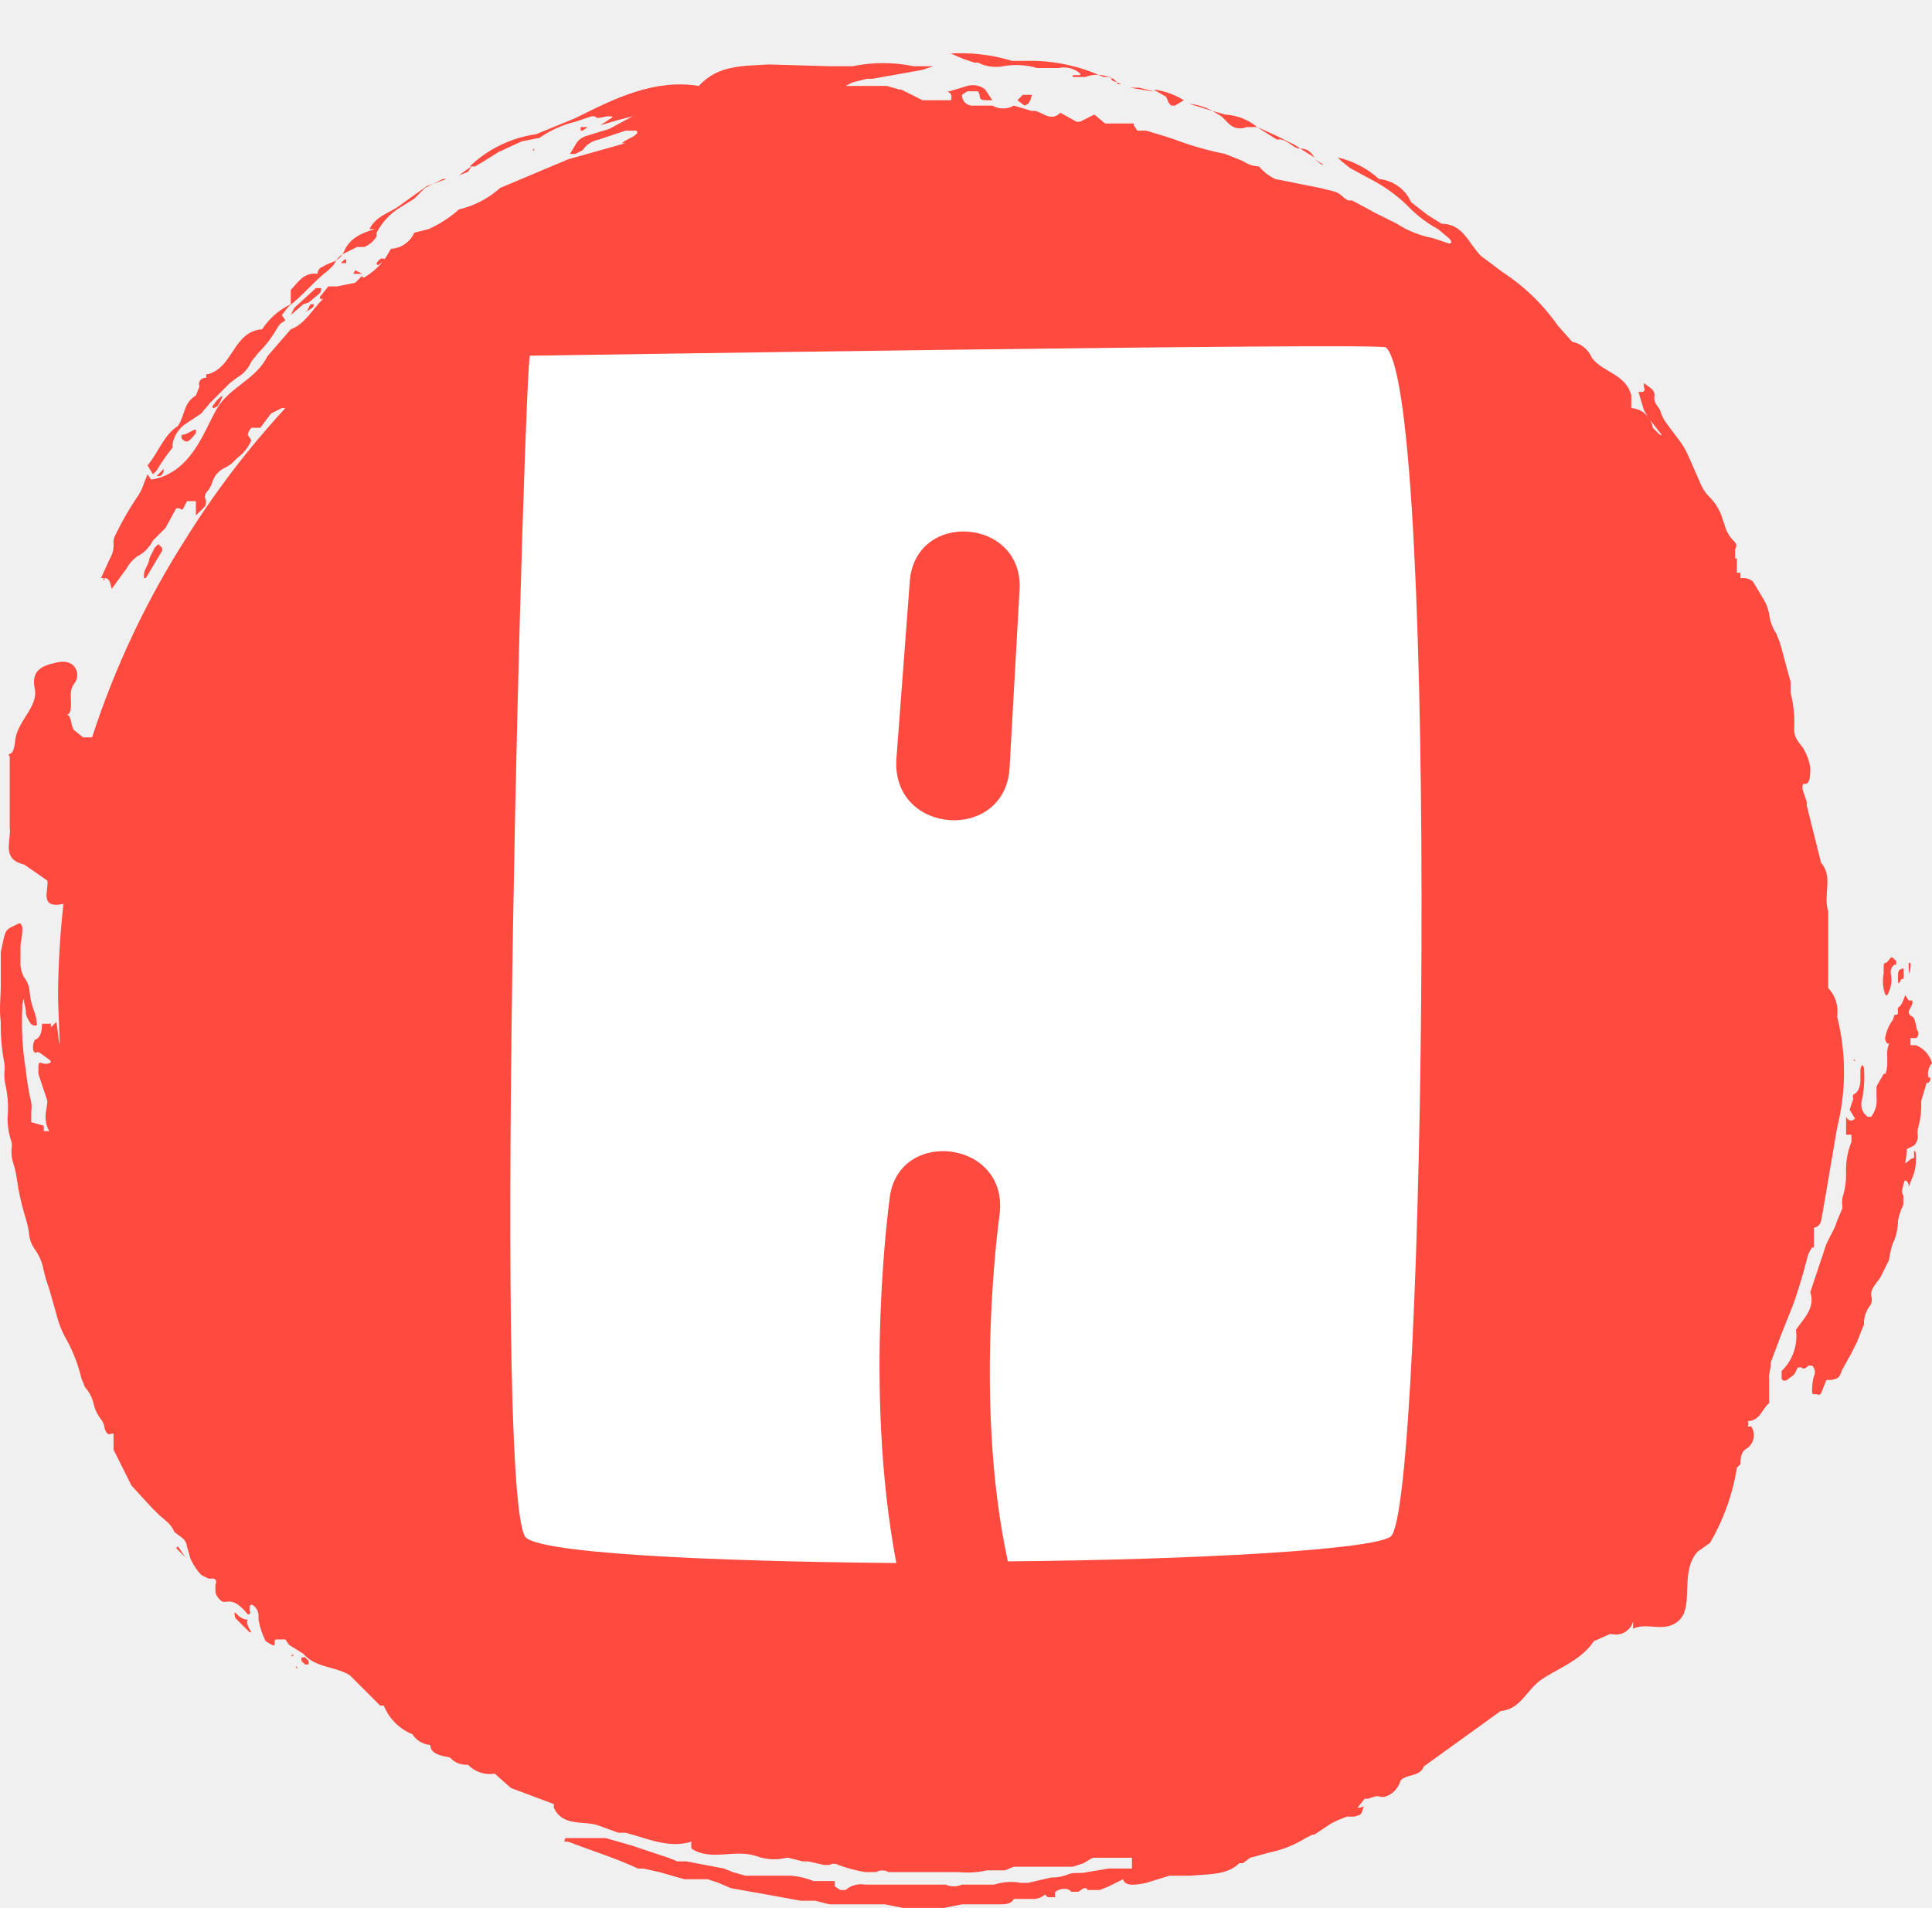
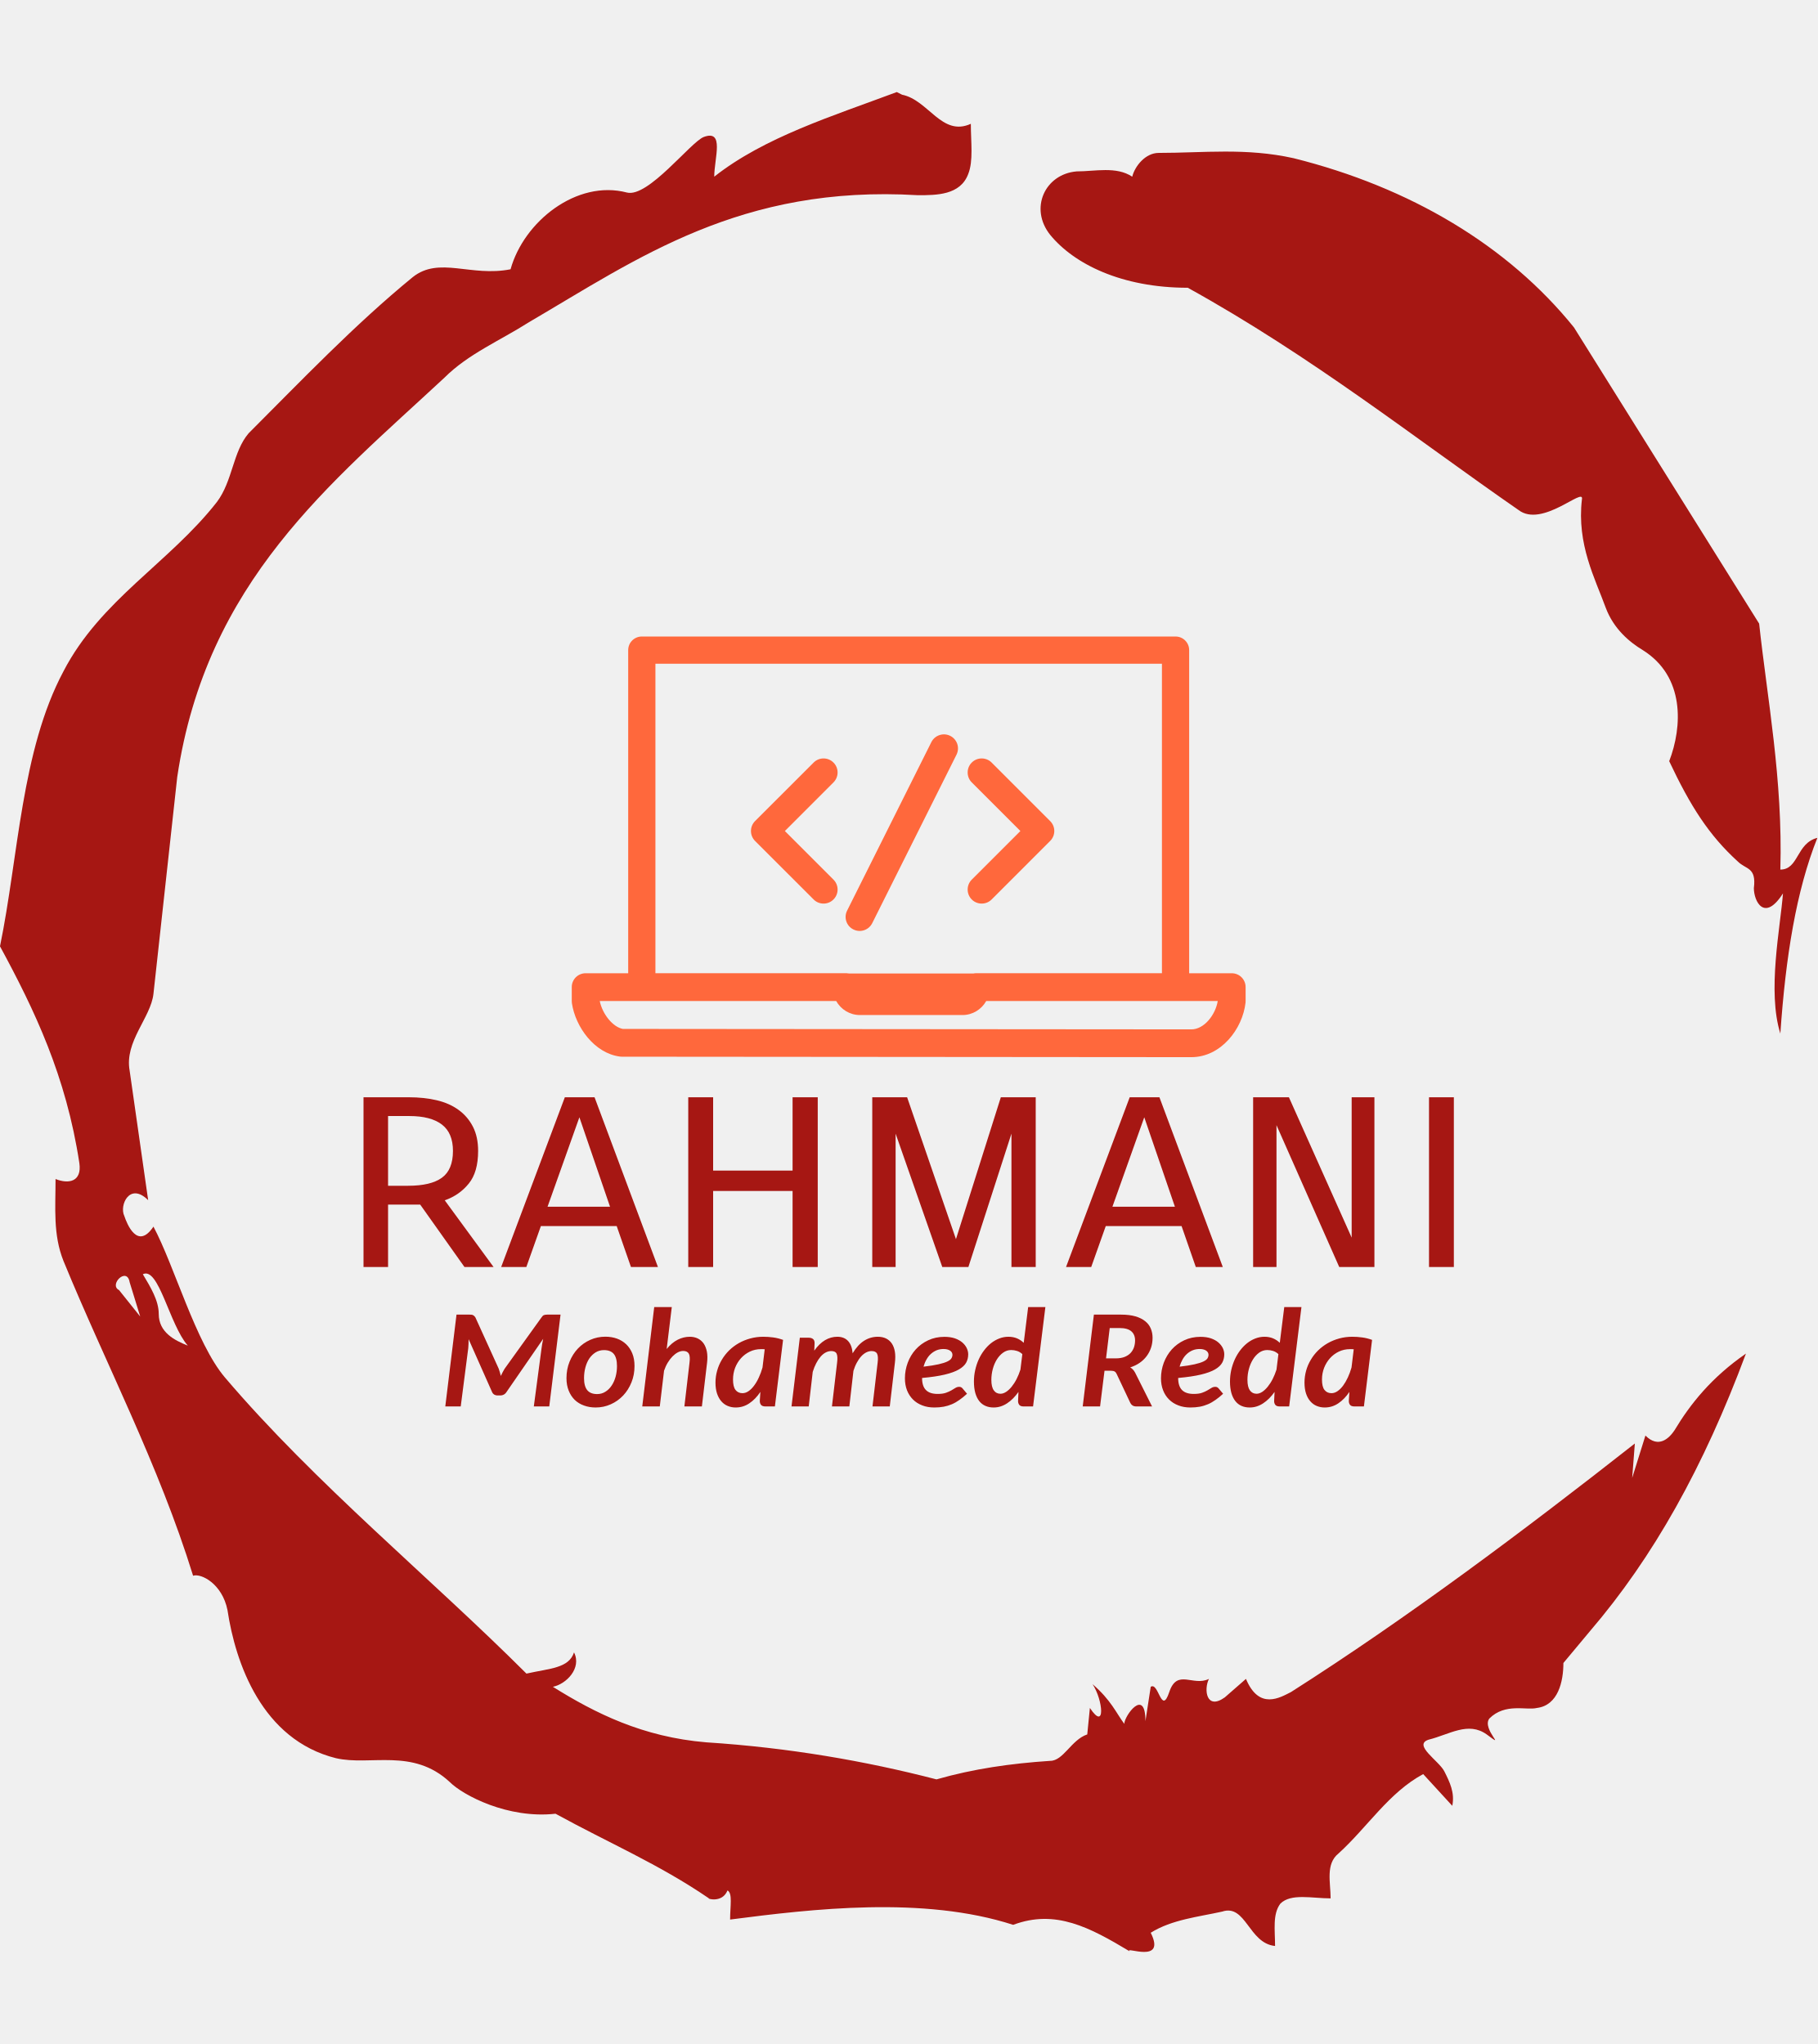
- <svg xmlns="http://www.w3.org/2000/svg" width="308.761" height="304.916" viewBox="0 0 106.008 104.687" class="css-1j8o68f" version="1.1" id="svg23">
-   <defs id="SvgjsDefs2684" />
-   <g id="SvgjsG2685" featurekey="rootContainer" transform="matrix(0.9820593,0,0,0.9820593,-0.05456052,0)" fill="#ff4a3f">
-     <g id="g17">
-       <path d="M19.8 15.3h.5l-.4-.2zm.5.1zm.8-.7c0 .1 0 .1.1.1l.4-.3c-.2-.1-.3-.1-.5.2zm.4-.2zm-4.1 2.3zm-.2.6l.3-.2c.1-.1.1-.2.1-.2h-.2l-.2.4c-.1-.1-.1 0 0 0zm2.2-2.9h-.1l-.2.2h.3zm-2.1 2.4l.6-.5c.1-.1.1-.2.1-.3h-.3l-1.2 1.1-.2.4.7-.6zm-1.1.8z" id="path3" />
-       <path d="M9.7 25v-.2a1.7 1.7 0 0 1 .7-1.1l.9-.6.5-.6.7-.7.4-.4.4-.3a1.9 1.9 0 0 0 .8-.9l.4-.5a5.9 5.9 0 0 0 1-1.3l.2-.3.3-.2-.2-.3.4-.5c.8-.6 1.4-1.4 2.2-2l.3-.3a1.4 1.4 0 0 1 .5-.6l.8-.4h.4a1.4 1.4 0 0 0 .7-.6V13a3.5 3.5 0 0 1 1.3-1.4l.8-.5.2-.2.4-.4 1-.5h.2l-1.1.4-1.4 1c-.6.5-1.4.6-1.8 1.4h.3c-.7.2-1.4.5-1.7 1.2s-.8.6-1.2.9a.4.4 0 0 0-.3.4c-.8-.1-1.1.5-1.5.9v.8a3.9 3.9 0 0 0-1.6 1.4c-1.6.1-1.6 2.1-3 2.5h-.1a.2.2 0 0 0 0 .2c-.3 0-.5.2-.4.5l-.2.5c-.7.4-.6 1.1-1 1.7-.8.5-1.1 1.5-1.7 2.2l.3.5.2-.2a11.6 11.6 0 0 1 .9-1.3zM53.9 3.3l.6.2h.2a2.2 2.2 0 0 0 1.4.2 4.1 4.1 0 0 1 1.9.1h1.2a1.4 1.4 0 0 1 1.2.3.1.1 0 0 1 0 .1H60a.1.1 0 0 0 0 .1h.7a1.8 1.8 0 0 1 1.3 0c.2 0 .1.1.2.2l.5.2h-.2c-.2-.4-.5-.4-.8-.4a9.7 9.7 0 0 0-4.3-.9h-.8A9.8 9.8 0 0 0 53 3h.2zm7.3 3.1zM50.3 4.7zm10.9 1.7h.2-.2zM19 14.7zm32.1-10zm17.6 2.2a.9.9 0 0 0 1 .2h.6a3.1 3.1 0 0 0-1.8-.7l-.7-.2.5.3zm-3.4-1.3c0 .1.1.2.2.3h.2l.5-.3a4.2 4.2 0 0 0-1.7-.6l.7.4zm7.4 2.7l.8.5c-.2-.3-.4-.5-.8-.5z" id="path5" />
-       <path d="M99 76.1l.6-1.6.6-1.5c.2-.5.6-1.8.8-2.6a1.7 1.7 0 0 1 .3-.7h.1v-1.1c.5-.1.4-.6.5-.9l.8-4.7a12.7 12.7 0 0 0 0-6.2 1.9 1.9 0 0 0-.5-1.6v-4.3c-.3-.9.3-1.9-.4-2.7L101 45a.4.4 0 0 0 0-.2l-.2-.6a.5.5 0 0 1 0-.4h.1c.3 0 .3-.5.3-.9a3 3 0 0 0-.4-1.1l-.3-.4a1.1 1.1 0 0 1-.2-.7 6.7 6.7 0 0 0-.2-2v-.6c-.2-.7-.4-1.5-.6-2.2l-.2-.5a2.5 2.5 0 0 1-.4-1.1 2.5 2.5 0 0 0-.3-.8l-.6-1a.8.8 0 0 0-.6-.2h-.1V32h-.2v-.8H97V31a.4.4 0 0 0 0-.1v-.2c.1-.2.1-.3-.1-.5a1.8 1.8 0 0 1-.4-.6l-.2-.6a2.9 2.9 0 0 0-.7-1.2 2.2 2.2 0 0 1-.5-.7l-.7-1.6a4.3 4.3 0 0 0-.6-1l-.6-.8a2.4 2.4 0 0 1-.4-.8l-.2-.3a.6.6 0 0 1-.1-.5.5.5 0 0 0-.2-.4l-.4-.3v.2c.1.2 0 .3-.1.3h-.2l.3 1 .3.5.7.9h-.1l-.2-.2-.2-.2a1.3 1.3 0 0 0-1.2-1.1v-.7c-.3-1.2-1.6-1.3-2.2-2.1a1.5 1.5 0 0 0-1.1-.9l-.8-.9a11.3 11.3 0 0 0-3.1-3l-.8-.6-.4-.3c-.7-.7-1-1.8-2.2-1.8l-.8-.5-.9-.7a2.2 2.2 0 0 0-1.8-1.3 5.1 5.1 0 0 0-2.3-1.2l.2.2.5.4 1.3.7a8.5 8.5 0 0 1 2.1 1.6 6.8 6.8 0 0 0 1.5 1.1l.6.5c.1.1.2.2.1.3H81l-.9-.3a5.6 5.6 0 0 1-2-.8l-1.2-.6-1.3-.7h-.2c-.3-.1-.4-.4-.8-.5l-.8-.2-2.5-.5a2.6 2.6 0 0 1-.9-.7 1.7 1.7 0 0 1-.9-.3l-1-.4a18.1 18.1 0 0 1-2.8-.8l-.6-.2-1-.3h-.5l-.2-.3v-.1h-1.6l-.6-.5-.4.2-.4.2h-.2l-.9-.5c-.6.6-1.1-.2-1.6-.1l-1-.3a1.2 1.2 0 0 1-1.2 0h-1.2a.6.6 0 0 1-.5-.6l.3-.2h.6a.7.7 0 0 1 .1.3c0 .2.2.2.5.2h.2l-.4-.6a1.1 1.1 0 0 0-1-.2l-1 .3H53c.3.2.2.3.2.5h-1.6l-.4-.2-.8-.4h-.1l-.7-.2h-2.3l.4-.2.8-.2h.3l1.7-.3 1.1-.2.6-.2h-1.1a8.4 8.4 0 0 0-3.4 0h-1.3L43 3.6c-1.4.1-2.8 0-3.9 1.2-2.5-.4-4.7.7-6.9 1.8l-2.2.9a6.7 6.7 0 0 0-3.7 1.8h.3l.5-.3.8-.5 1.3-.6 1-.2a6 6 0 0 1 2-.9l.9-.3h.2c.1.2.5 0 .7 0h.2c.1 0 .1.1 0 .1l-.6.4 1-.3.8-.2-1.3.7-1.3.4a1 1 0 0 0-.6.5l-.3.5h.3l.4-.2a1.4 1.4 0 0 1 .9-.6l1.5-.5h.5a.1.1 0 0 1 .1.2c-.2.2-.6.3-.8.5h.2l-3.2.9-3.8 1.6a5.2 5.2 0 0 1-2.3 1.2 6.6 6.6 0 0 1-1.7 1.1l-.8.2a1.5 1.5 0 0 1-1.3.9l-.3.5a3.7 3.7 0 0 1-1.2 1.1h-.1v-.1l-.2.2-.2.2-1 .2h-.5l-.4.5c-.1.1-.1.2 0 .2h.1c-.6.6-1 1.4-1.8 1.7L15 19.9c-.6 1.2-1.8 1.6-2.6 2.6s-1.4 3.9-3.9 4.3l-.2-.3-.2.5a2.7 2.7 0 0 1-.4.8 16.9 16.9 0 0 0-1.2 2.1.8.8 0 0 0-.1.5 1.4 1.4 0 0 1-.2.8l-.5 1.1h.2c.3 0 .3.3.4.6l.8-1.1a2.2 2.2 0 0 1 .6-.7 2 2 0 0 0 .9-.9l.3-.3.4-.4.6-1.1h.2c.1.1.1.1.2 0l.2-.4h.5v.8l.5-.5a.5.5 0 0 0 0-.5.4.4 0 0 1 .1-.3 1.5 1.5 0 0 0 .3-.5 1.3 1.3 0 0 1 .8-.9l.3-.2.3-.3a2.4 2.4 0 0 0 .8-1l-.2-.3c0-.1.1-.3.2-.4h.5l.6-.8.6-.3h.2a48.8 48.8 0 0 0-5.5 7.2h-.1.1a48.4 48.4 0 0 0-5.3 11.2h-.5l-.5-.4c-.2-.2-.1-.7-.4-.9h.1c.3-.5-.1-1.2.3-1.7s.1-1.4-.9-1.2-1.5.5-1.3 1.5-1 1.8-1.1 2.9-.5.5-.3.9v3.9c.1.8-.5 1.8.8 2.1l1.3.9c.1.5-.5 1.6.9 1.3a49.2 49.2 0 0 0-.3 5c0 1.1.1 2.2.1 3.3v-.4c-.1-.4-.1-.8-.2-1.3l-.3.3v-.2h-.5c0 .5-.1.8-.4.9a.9.9 0 0 0-.1.5c0 .1.1.3.2.2s.4.2.7.4-.2.3-.4.2-.2.1-.2.3v.3l.5 1.5c0 .3-.1.6-.1.9a1.7 1.7 0 0 0 .2.8h-.3v-.3l-.7-.2v-.6a1.5 1.5 0 0 0 0-.5 14.6 14.6 0 0 1-.3-1.8 16.6 16.6 0 0 1-.2-3.5.9.9 0 0 1 .1-.5v.2a2.9 2.9 0 0 1 .1.5.8.8 0 0 0 .1.4c.1.2.2.4.4.4s.1-.1.1-.2a2.1 2.1 0 0 0-.1-.5 4.2 4.2 0 0 1-.3-1.3 1.5 1.5 0 0 0-.3-.7 1.6 1.6 0 0 1-.2-.9v-.8c0-.3.1-.6.1-.9a.5.5 0 0 0-.1-.4h-.1c-.8.4-.7.2-1 1.6V55c0 .7-.1 1.4 0 2.1a10.8 10.8 0 0 0 .2 2.3 1.8 1.8 0 0 1 0 .5 3.1 3.1 0 0 0 .1.9 5.9 5.9 0 0 1 .1 1.3 3.9 3.9 0 0 0 .2 1.7 1.2 1.2 0 0 1 0 .4 2.1 2.1 0 0 0 .1.8 4.9 4.9 0 0 1 .2.9 14 14 0 0 0 .5 2.2 5 5 0 0 1 .2 1 1.7 1.7 0 0 0 .3.7 2.9 2.9 0 0 1 .5 1.2 8.5 8.5 0 0 0 .3 1l.4 1.4a5.4 5.4 0 0 0 .6 1.5 8.5 8.5 0 0 1 .8 2.1l.2.5a2.1 2.1 0 0 1 .5 1 2.1 2.1 0 0 0 .4.8 1 1 0 0 1 .2.5c.1.3.2.4.4.3h.1v.9l.5 1 .5 1 1.1 1.2.4.4c.3.3.7.5.9 1l.4.3a.7.7 0 0 1 .3.5l.2.7a3.3 3.3 0 0 0 .6.9l.4.2h.3a.2.2 0 0 1 .1.3 2.5 2.5 0 0 0 0 .5.9.9 0 0 0 .4.5h.2c.4-.1.8.2 1.2.7h.1c0-.1.1-.1 0-.2v-.2c0-.1.1-.2.2-.1a.7.7 0 0 1 .3.6v.2a4.3 4.3 0 0 0 .4 1.2c.5.3.5.3.5.1s0-.2.2-.2h.4l.2.3.8.5c.7.8 1.8.7 2.6 1.2l1.7 1.7h.2a2.9 2.9 0 0 0 1.6 1.6 1.3 1.3 0 0 0 1 .6c0 .5.6.6 1.1.7a1.2 1.2 0 0 0 .8.4h.2a1.7 1.7 0 0 0 1.5.5l.9.8 2.4.9v.2c.5 1.1 1.7.7 2.5 1l1.1.4h.4c1.2.3 2.4.9 3.7.5a.7.7 0 0 0 0 .4c1.1.7 2.4 0 3.6.4a2.9 2.9 0 0 0 1.7.1h.1l.8.2h.3l.9.2h.3a.5.5 0 0 1 .5 0 7.9 7.9 0 0 0 1.5.4h.6a.7.7 0 0 1 .7 0h3.9a5 5 0 0 0 1.6-.1h1l.5-.2H60l.6-.2.5-.3h2.2v.6H62l-1.2.2c-.4.1-.7 0-1 .1a2.4 2.4 0 0 1-1 .2l-1.3.3h-.4a3.1 3.1 0 0 0-1.5.1h-1.8a1.1 1.1 0 0 1-.9 0h-4.5a1.3 1.3 0 0 0-1.1.3H47l-.3-.2v-.3h-1.2a4.1 4.1 0 0 0-1.3-.3h-2.5l-.7-.2-.5-.2-2.1-.4h-.5l-.5-.2-2.1-.7-1.4-.4h-2.2c-.1 0-.1.1-.1.2h.2c1.3.5 2.6.9 3.9 1.5h.3l.9.2 1.4.4h1.3l.6.2.7.3 1.7.3 1.1.2 1.1.2h.8l.8.2h3.1l1 .2h2.3l1-.2H56c.4 0 .6-.1.7-.3h1a1 1 0 0 0 .8-.3c-.1.1 0 .1.1.2h.4v-.2c0-.1 0-.1.2-.2s.6-.1.7.1h.4l.3-.2c.2 0 .2 0 .2.1h.7l.5-.2.8-.4c.1.3.4.4 1.3.2l1.3-.4h1.2c.9-.1 2 0 2.7-.7h.2l.4-.3 1.1-.3a6.1 6.1 0 0 0 2-.8l.4-.2h.1l.9-.6.4-.2.5-.2h.4c.4-.1.4-.1.5-.4s0-.1-.2-.1h-.1l.4-.5h.2c.3-.1.5-.2.7-.1h.2a1.3 1.3 0 0 0 .9-.9c.3-.4 1.1-.2 1.3-.8l4.3-3.1c1.1-.1 1.4-1.1 2.2-1.7s2.3-1.1 3-2.2l.9-.4h.1a1 1 0 0 0 1.2-.7v.4c.8-.4 1.8.3 2.6-.5s0-2.7 1-3.8l.7-.5a12.1 12.1 0 0 0 1.5-4.2l.2-.2c0-.3 0-.7.4-.9a.9.9 0 0 0 .2-1.2h-.2a.3.3 0 0 0 0-.3c.7 0 .8-.7 1.2-1V77a.5.5 0 0 1 0-.2 3.8 3.8 0 0 0 .1-.7zM5.9 32.2z" id="path7" />
-       <path d="M26.4 9.3l-.3.2-.4.3.5-.2zm6.1-2h.1l.3-.2h-.4zm-2.6 1l-.1.1h.1v-.1zm-1.5 1.4zm1.3-.2zm-6.3 3.1zM9.2 26.2l-.4.4H9a.4.4 0 0 0 .2-.4zm3-3.5a2.1 2.1 0 0 0 .3-.6 1.5 1.5 0 0 0-.5.5c-.1.1-.1.2 0 .2zM11 24.2V24c-.2 0-.5.3-.8.3v.2c.3.3.4.2.8-.3zm3 66.2zM73.9 9.2h.1l-.5-.3zm-2.5-1.4c.5-.1.8.4 1.2.5h.1l-.3-.2-1-.5-1.1-.5.3.2zM52.8 3.1zm11.7 2h-.1l-1.2-.2h.5zm2 .7l1.3.4a3.3 3.3 0 0 0-1.3-.4zm-9 0a1 1 0 0 0 .2-.5h-.5l-.3.3.4.3zm9 1.6zM49.9 4.2zm2.9.7zM48.5 4zm13.8 2.1a.5.5 0 0 0 0 .1zm44.8 52.3h-.3V58h.3c.1 0 .2-.3.1-.4s-.1-.7-.3-.8a.3.3 0 0 1-.2-.3l.2-.4a.4.4 0 0 0 0-.2h-.2l-.2-.3c-.1.3-.2.6-.4.7a.5.5 0 0 0 0 .2c0 .1 0 .2-.1.2h-.1a1.1 1.1 0 0 1-.1.3 2.3 2.3 0 0 0-.4.9.4.4 0 0 0 .1.4h.1a1.7 1.7 0 0 0-.1.8v.4a1.8 1.8 0 0 1-.1.5h-.1l-.4.7v.6a1.5 1.5 0 0 1-.3 1.1h-.2l-.2-.2a.9.9 0 0 1-.1-.8 6.5 6.5 0 0 0 .1-1.7c0-.1-.1-.2-.1-.2a.5.5 0 0 0-.1.3v.6c0 .2-.1.6-.3.7s-.1.2-.1.3l-.2.6.3.5c-.2.2-.4.1-.5-.1v1h.3v.4a4.2 4.2 0 0 0-.3 1.4 3.3 3.3 0 0 0 0 .4 4 4 0 0 1-.2 1.3 2 2 0 0 0 0 .6l-.3.7a3.2 3.2 0 0 1-.3.7l-.3.6-.9 2.7c.3.9-.4 1.5-.8 2.1a2.7 2.7 0 0 1-.8 2.3v.4c0 .1.1.2.3.1l.4-.3.2-.4h.2c.1.1.2.1.4-.1h.2a.5.5 0 0 1 .1.6 2.9 2.9 0 0 0-.1.8c0 .1 0 .2.1.2h.2c.1.1.2 0 .3-.3l.2-.5h.3c.4-.1.4-.1.6-.6l.5-.9.3-.6.4-1a1.6 1.6 0 0 1 .3-1 .6.6 0 0 0 .1-.6c0-.2 0-.3.2-.6l.3-.4.5-1a4.7 4.7 0 0 1 .2-.9 3 3 0 0 0 .3-1.3 3.8 3.8 0 0 1 .3-.9v-.5c-.1-.2-.1-.2 0-.6s.1-.2.2-.2a.4.4 0 0 1 .1.3l.2-.5a2.3 2.3 0 0 0 .2-.9v-.3c0-.1 0-.3-.1-.3v.4c-.2 0-.3.2-.5.3a6.4 6.4 0 0 0 .1-.8l.4-.2a.7.7 0 0 0 .2-.6 1.4 1.4 0 0 1 0-.3 4.8 4.8 0 0 0 .2-1.4v-.2l.3-1h.1a.3.3 0 0 0 .1-.3h-.1a.9.9 0 0 1 .2-.8 1.5 1.5 0 0 0-.9-1zm-1.2 7.8zm-.2-9.9zm0 0zM9.1 30.8a.3.3 0 0 0 0-.2l-.2-.2-.2.2-.3.6c0 .3-.3.6-.3.9v.2h.1zm96.3 24.8h.1a1.7 1.7 0 0 0 .2-1.2.5.5 0 0 1 .2-.5h.1v-.2l-.2-.2h-.1c-.1.1-.2.3-.3.3s-.1.1-.1.3v.3a2.2 2.2 0 0 0 .1 1.2zM13.2 90.1c-.1 0 0 .2 0 .3l.8.8h.1c-.2-.3-.3-.6-.2-.7a.9.9 0 0 1-.5-.2zm.8.3zm92.3-35.7h.1a2 2 0 0 0 0-.6c-.3.1-.3.1-.3.6s.1.1.2 0z" id="path9" />
-       <path d="M106.7 62a.6.6 0 0 0 .1-.5c0-.1-.1-.2-.1-.1h-.2v.2c0 .4.1.5.2.4zm.1-8.2h-.1v.6a1 1 0 0 0 .1-.6zM17.1 92.6h-.2v.2l.2.2h.2v-.2zm86.6-33.3c0-.1 0-.1-.1-.1zM9.9 86.5l.5.5-.4-.6z" id="path11" />
-       <circle cx="10.5" cy="87.1" transform="rotate(-24.8 10.4 87.159)" id="circle13" />
-       <path d="M9.7 30.1h-.1v.2-.2h.1zm83.2-6.6l-.2-.3h-.1zm-14.7 77.1zM5.9 32.2zm-.1.2a.3.3 0 0 0 .1-.2v.2zm1.9-4.9zM61.5 2.4zm42.8 58.2v.1-.1zM16.4 92.5h-.1c.1.1.2 0 .1-.1zm.2.7h.1l-.1-.1v.1zm73.9-71.3zm15.2 34.4zM14.6 91.7zm92.1-37zm-.8 11.4zM34.6 0z" id="path15" />
+ <svg xmlns="http://www.w3.org/2000/svg" width="200px" height="225px" viewBox="0 0 200 225" version="1.1">
+   <defs>
+     <clipPath id="clip1">
+       <path d="M 40 120.785 L 160 120.785 L 160 139.473 L 40 139.473 Z M 40 120.785 " />
+     </clipPath>
+     <clipPath id="clip2">
+       <path d="M 49 143.883 L 151 143.883 L 151 154.934 L 49 154.934 Z M 49 143.883 " />
+     </clipPath>
+     <clipPath id="clip3">
+       <path d="M 62.922 70.066 L 137.082 70.066 L 137.082 116.375 L 62.922 116.375 Z M 62.922 70.066 " />
+     </clipPath>
+   </defs>
+   <g id="surface1">
+     <path style=" stroke:none;fill-rule:nonzero;fill:rgb(65.098%,9.02%,7.451%);fill-opacity:1;" d="M 13.102 142.012 L 15.43 144.922 L 14.266 141.141 C 13.973 139.391 11.938 141.43 13.102 142.012 M 15.719 140.266 C 16.594 141.723 17.469 143.176 17.469 144.633 C 17.469 146.672 19.215 147.543 20.668 148.125 C 18.633 145.797 17.469 139.391 15.719 140.266 M 127.512 16.832 C 132.461 16.832 137.117 16.25 142.359 17.414 C 155.168 20.613 165.938 27.02 173.215 36.043 L 193.594 68.648 C 194.469 76.801 196.215 85.824 195.926 95.723 C 197.961 95.723 197.672 92.812 200 92.23 C 197.672 98.055 196.508 105.332 195.926 113.773 C 194.469 109.117 195.926 102.129 196.215 98.344 C 194.176 101.547 193.012 99.219 193.012 97.762 C 193.305 95.434 192.141 95.723 191.266 94.852 C 188.062 91.941 186.027 88.738 183.695 83.789 C 185.152 80.004 185.445 74.473 180.785 71.562 C 179.332 70.688 177.582 69.23 176.711 66.902 C 175.547 63.699 173.508 59.918 174.09 54.969 C 174.383 53.512 169.723 58.168 167.102 56.133 C 155.75 48.27 144.395 39.246 130.715 31.676 C 123.434 31.676 118.195 29.059 115.574 25.855 C 113.246 22.945 114.992 19.16 118.484 18.867 C 120.523 18.867 122.852 18.285 124.602 19.449 C 124.891 18.285 126.055 16.832 127.512 16.832 M 98.691 10.133 L 99.273 10.426 C 102.184 11.008 103.641 15.082 106.84 13.629 C 106.84 15.664 107.133 17.703 106.551 19.16 C 105.676 21.488 103.059 21.488 101.02 21.488 C 81.516 20.324 70.16 28.477 58.223 35.461 C 55.023 37.5 51.527 38.957 48.91 41.574 C 36.391 53.219 22.707 63.992 19.504 85.535 L 16.887 109.406 C 16.594 112.027 13.684 114.648 14.266 117.848 L 16.305 132.113 C 14.266 130.078 13.102 132.695 13.684 133.859 C 13.973 134.734 15.137 137.645 16.887 135.023 C 19.215 139.391 21.543 147.836 24.746 151.621 C 34.645 163.266 47.453 173.746 57.934 184.227 C 60.555 183.641 62.59 183.641 63.172 181.895 C 64.047 183.641 62.301 185.391 60.844 185.68 C 65.504 188.59 70.742 191.211 77.73 191.793 C 86.754 192.375 95.195 193.832 103.059 195.871 C 107.133 194.707 111.207 194.121 115.574 193.832 C 117.031 193.832 117.902 191.504 119.652 190.922 L 119.941 188.008 C 121.688 190.629 121.398 187.137 120.234 185.391 C 122.27 187.137 122.852 188.59 123.727 189.758 C 123.727 188.883 126.055 185.68 126.055 189.465 L 126.637 185.68 C 127.512 185.098 127.801 188.883 128.676 186.262 C 129.547 183.641 131.297 185.68 133.043 184.809 C 132.461 185.973 132.75 188.301 134.789 186.844 L 137.117 184.809 C 138.574 188.301 140.902 186.844 142.066 186.262 C 154.875 178.109 167.684 168.504 179.914 158.898 L 179.621 162.684 L 181.078 158.023 C 182.531 159.48 183.695 158.316 184.281 157.441 C 186.027 154.531 188.355 151.621 192.141 149 C 187.48 161.516 181.949 171.414 174.965 179.566 L 172.051 183.059 C 172.051 185.098 171.469 187.719 169.141 188.008 C 167.977 188.301 165.648 187.426 163.902 189.172 C 163.027 190.34 165.938 192.668 163.609 190.922 C 161.57 189.465 159.535 190.922 157.207 191.504 C 155.457 192.086 158.371 193.832 158.953 194.996 C 159.535 196.16 160.117 197.324 159.824 198.781 L 156.621 195.289 C 152.84 197.324 150.508 201.109 147.309 204.02 C 145.852 205.184 146.434 207.223 146.434 208.969 C 144.395 208.969 142.066 208.387 140.902 209.551 C 140.027 210.715 140.32 212.465 140.32 214.211 C 137.41 213.918 137.117 209.551 134.496 210.426 C 131.879 211.008 128.965 211.301 126.637 212.754 C 128.383 216.246 123.727 214.211 124.309 214.793 C 119.941 212.172 116.156 210.133 111.5 211.883 C 101.602 208.68 89.375 210.133 80.348 211.301 C 80.348 209.844 80.641 208.387 80.059 208.098 C 79.477 209.551 77.73 208.969 78.02 208.969 C 72.488 205.184 66.957 202.855 61.137 199.652 C 55.895 200.238 50.945 197.617 49.492 196.16 C 45.414 192.375 40.758 194.414 36.973 193.539 C 28.82 191.504 25.91 183.059 25.035 177.238 C 24.453 174.328 22.125 173.164 21.25 173.453 C 17.469 161.227 11.645 150.164 6.988 138.809 C 5.824 135.898 6.113 132.988 6.113 129.785 C 7.57 130.367 9.023 130.078 8.734 128.039 C 7.277 118.43 3.785 111.152 0 104.168 C 2.039 94.27 2.328 82.625 6.988 73.891 C 11.062 66.031 18.633 61.953 23.871 55.258 C 25.617 52.93 25.617 49.727 27.367 47.688 C 33.188 41.867 39.012 35.754 45.414 30.512 C 48.324 28.184 51.82 30.512 56.188 29.641 C 57.641 24.398 63.465 19.742 68.996 21.195 C 71.324 21.781 75.984 15.664 77.438 15.082 C 79.766 14.211 78.602 17.414 78.602 19.449 C 84.133 15.082 91.703 12.754 98.691 10.133 " />
+     <g clip-path="url(#clip1)" clip-rule="nonzero">
+       <path style=" stroke:none;fill-rule:nonzero;fill:rgb(65.098%,9.02%,7.451%);fill-opacity:1;" d="M 54.32 139.473 L 51.117 139.473 L 46.242 132.598 L 42.707 132.598 L 42.707 139.473 L 40.004 139.473 L 40.004 120.785 L 44.977 120.785 C 46.109 120.785 47.145 120.895 48.078 121.117 C 49.012 121.34 49.812 121.695 50.48 122.188 C 51.148 122.676 51.672 123.293 52.051 124.035 C 52.43 124.781 52.617 125.668 52.617 126.691 C 52.617 128.25 52.273 129.449 51.582 130.293 C 50.895 131.141 50.016 131.754 48.945 132.129 Z M 45.043 122.852 L 42.707 122.852 L 42.707 130.527 L 44.91 130.527 C 46.578 130.527 47.82 130.234 48.633 129.641 C 49.441 129.055 49.848 128.07 49.848 126.691 C 49.848 125.379 49.441 124.41 48.633 123.789 C 47.82 123.164 46.621 122.852 45.043 122.852 Z M 72.406 139.473 L 69.438 139.473 L 67.867 134.965 L 59.523 134.965 L 57.922 139.473 L 55.152 139.473 L 62.16 120.785 L 65.43 120.785 Z M 63.762 122.988 L 60.258 132.832 L 67.133 132.832 Z M 87.223 120.785 L 89.992 120.785 L 89.992 139.473 L 87.223 139.473 L 87.223 131.098 L 78.48 131.098 L 78.48 139.473 L 75.742 139.473 L 75.742 120.785 L 78.48 120.785 L 78.48 128.859 L 87.223 128.859 Z M 106.57 139.473 L 103.699 139.473 L 98.562 124.789 L 98.562 139.473 L 95.992 139.473 L 95.992 120.785 L 99.828 120.785 L 105.203 136.402 L 110.141 120.785 L 113.98 120.785 L 113.98 139.473 L 111.309 139.473 L 111.309 124.789 Z M 134.57 139.473 L 131.598 139.473 L 130.031 134.965 L 121.688 134.965 L 120.086 139.473 L 117.316 139.473 L 124.324 120.785 L 127.594 120.785 Z M 125.926 122.988 L 122.422 132.832 L 129.297 132.832 Z M 148.75 120.785 L 151.254 120.785 L 151.254 139.473 L 147.383 139.473 L 140.477 123.855 L 140.477 139.473 L 137.906 139.473 L 137.906 120.785 L 141.844 120.785 L 148.75 136.234 Z M 157.262 120.785 L 159.996 120.785 L 159.996 139.473 L 157.262 139.473 Z M 157.262 120.785 " />
+     </g>
+     <g clip-path="url(#clip2)" clip-rule="nonzero">
+       <path style=" stroke:none;fill-rule:nonzero;fill:rgb(65.098%,9.02%,7.451%);fill-opacity:1;" d="M 54.883 150.664 C 54.926 150.797 54.969 150.926 55.008 151.059 C 55.047 151.191 55.082 151.324 55.117 151.461 C 55.246 151.18 55.383 150.914 55.531 150.672 L 59.578 145.039 C 59.668 144.898 59.758 144.805 59.844 144.77 C 59.93 144.73 60.055 144.711 60.219 144.711 L 61.688 144.711 L 60.445 154.82 L 58.746 154.82 L 59.594 148.434 C 59.609 148.289 59.633 148.121 59.668 147.938 C 59.699 147.75 59.734 147.562 59.777 147.375 L 55.762 153.199 C 55.598 153.473 55.355 153.609 55.039 153.609 L 54.773 153.609 C 54.625 153.609 54.492 153.574 54.383 153.508 C 54.273 153.438 54.191 153.336 54.137 153.199 L 51.57 147.414 C 51.57 147.594 51.566 147.766 51.559 147.938 C 51.551 148.113 51.543 148.266 51.531 148.402 L 50.703 154.82 L 49.004 154.82 L 50.238 144.711 L 51.688 144.711 C 51.77 144.711 51.844 144.715 51.902 144.723 C 51.961 144.73 52.012 144.746 52.059 144.77 C 52.102 144.793 52.145 144.82 52.188 144.859 C 52.227 144.898 52.27 144.949 52.316 145.016 Z M 65.707 153.457 C 66.043 153.457 66.348 153.375 66.617 153.203 C 66.887 153.039 67.117 152.812 67.305 152.531 C 67.496 152.25 67.641 151.922 67.746 151.551 C 67.848 151.176 67.898 150.785 67.898 150.375 C 67.898 149.762 67.777 149.316 67.543 149.035 C 67.309 148.758 66.949 148.617 66.465 148.617 C 66.133 148.617 65.828 148.699 65.555 148.863 C 65.285 149.031 65.055 149.25 64.863 149.527 C 64.672 149.809 64.527 150.137 64.426 150.512 C 64.324 150.887 64.273 151.285 64.273 151.699 C 64.273 152.305 64.395 152.746 64.629 153.031 C 64.867 153.316 65.227 153.457 65.707 153.457 Z M 65.551 154.934 C 65.09 154.934 64.664 154.863 64.27 154.719 C 63.875 154.578 63.535 154.371 63.25 154.098 C 62.969 153.82 62.746 153.484 62.586 153.082 C 62.422 152.684 62.34 152.223 62.34 151.707 C 62.34 151.051 62.453 150.449 62.68 149.891 C 62.906 149.336 63.211 148.855 63.598 148.445 C 63.988 148.035 64.441 147.719 64.957 147.488 C 65.477 147.258 66.027 147.141 66.617 147.141 C 67.078 147.141 67.508 147.211 67.898 147.352 C 68.289 147.496 68.625 147.703 68.914 147.977 C 69.199 148.25 69.426 148.59 69.586 148.988 C 69.75 149.391 69.828 149.852 69.828 150.367 C 69.828 151.012 69.719 151.613 69.492 152.168 C 69.27 152.723 68.965 153.207 68.578 153.617 C 68.188 154.027 67.734 154.352 67.215 154.582 C 66.695 154.816 66.141 154.934 65.551 154.934 Z M 72.609 154.82 L 70.68 154.82 L 71.996 143.883 L 73.93 143.883 L 73.367 148.496 C 73.738 148.035 74.141 147.699 74.574 147.477 C 75.008 147.258 75.453 147.148 75.91 147.148 C 76.234 147.148 76.527 147.211 76.789 147.336 C 77.051 147.465 77.266 147.648 77.438 147.891 C 77.605 148.137 77.723 148.438 77.793 148.789 C 77.859 149.145 77.867 149.551 77.812 150.008 L 77.242 154.82 L 75.316 154.82 L 75.879 150.008 C 75.941 149.543 75.914 149.207 75.805 149.008 C 75.691 148.809 75.484 148.711 75.18 148.711 C 74.992 148.711 74.797 148.762 74.598 148.863 C 74.398 148.969 74.203 149.117 74.016 149.305 C 73.828 149.496 73.652 149.727 73.488 149.992 C 73.328 150.258 73.191 150.555 73.078 150.887 Z M 86.176 147.492 L 85.277 154.82 L 84.25 154.82 C 84.004 154.82 83.832 154.758 83.742 154.633 C 83.648 154.508 83.609 154.355 83.617 154.18 L 83.68 153.219 C 83.324 153.75 82.922 154.168 82.465 154.473 C 82.012 154.781 81.512 154.934 80.961 154.934 C 80.652 154.934 80.363 154.879 80.09 154.766 C 79.82 154.656 79.582 154.484 79.383 154.254 C 79.184 154.027 79.027 153.742 78.91 153.402 C 78.797 153.059 78.738 152.656 78.738 152.195 C 78.738 151.742 78.801 151.305 78.922 150.883 C 79.039 150.457 79.211 150.059 79.434 149.684 C 79.656 149.305 79.926 148.965 80.238 148.652 C 80.555 148.344 80.906 148.078 81.297 147.855 C 81.688 147.633 82.109 147.461 82.566 147.336 C 83.02 147.211 83.496 147.148 84 147.148 C 84.363 147.148 84.73 147.172 85.098 147.223 C 85.461 147.273 85.82 147.363 86.176 147.492 Z M 81.707 153.359 C 81.938 153.359 82.16 153.285 82.375 153.137 C 82.59 152.992 82.793 152.789 82.984 152.531 C 83.176 152.277 83.352 151.977 83.508 151.633 C 83.668 151.289 83.805 150.926 83.914 150.531 L 84.156 148.527 C 84.086 148.52 84.016 148.516 83.945 148.512 C 83.875 148.512 83.809 148.512 83.742 148.512 C 83.305 148.512 82.898 148.602 82.523 148.781 C 82.148 148.961 81.824 149.203 81.547 149.508 C 81.273 149.812 81.059 150.164 80.898 150.566 C 80.746 150.973 80.668 151.402 80.668 151.852 C 80.668 152.383 80.758 152.77 80.945 153.004 C 81.129 153.238 81.383 153.359 81.707 153.359 Z M 89 154.82 L 87.105 154.82 L 88.02 147.254 L 89 147.254 C 89.203 147.254 89.363 147.305 89.48 147.402 C 89.598 147.5 89.652 147.66 89.645 147.879 L 89.609 148.68 C 89.973 148.16 90.371 147.777 90.797 147.523 C 91.223 147.273 91.672 147.148 92.141 147.148 C 92.645 147.148 93.043 147.305 93.328 147.613 C 93.617 147.926 93.785 148.379 93.832 148.969 C 94.207 148.344 94.625 147.883 95.09 147.59 C 95.551 147.297 96.055 147.148 96.602 147.148 C 96.949 147.148 97.25 147.211 97.508 147.336 C 97.766 147.465 97.98 147.648 98.145 147.891 C 98.309 148.137 98.422 148.438 98.48 148.789 C 98.539 149.145 98.539 149.551 98.484 150.008 L 97.918 154.82 L 96.016 154.82 L 96.582 150.008 C 96.641 149.543 96.621 149.211 96.523 149.016 C 96.426 148.82 96.223 148.723 95.918 148.723 C 95.719 148.723 95.523 148.773 95.328 148.871 C 95.133 148.973 94.949 149.113 94.777 149.301 C 94.605 149.488 94.445 149.719 94.297 149.992 C 94.148 150.262 94.023 150.57 93.918 150.906 L 93.918 150.918 L 93.469 154.82 L 91.555 154.82 L 92.121 150.008 C 92.18 149.547 92.164 149.219 92.074 149.02 C 91.98 148.82 91.785 148.723 91.48 148.723 C 91.266 148.723 91.059 148.777 90.859 148.883 C 90.66 148.988 90.473 149.145 90.301 149.344 C 90.129 149.543 89.969 149.785 89.824 150.066 C 89.676 150.348 89.547 150.664 89.441 151.012 Z M 106.551 149.082 C 106.551 149.414 106.477 149.719 106.328 149.996 C 106.176 150.273 105.91 150.523 105.527 150.746 C 105.148 150.965 104.629 151.156 103.973 151.312 C 103.316 151.469 102.484 151.594 101.473 151.684 C 101.473 152.281 101.613 152.727 101.898 153.012 C 102.176 153.297 102.605 153.441 103.184 153.441 C 103.551 153.441 103.852 153.402 104.09 153.32 C 104.324 153.238 104.523 153.148 104.695 153.051 C 104.859 152.953 105.008 152.863 105.141 152.781 C 105.27 152.699 105.41 152.66 105.57 152.66 C 105.707 152.66 105.824 152.715 105.918 152.824 L 106.422 153.422 C 106.137 153.684 105.859 153.91 105.59 154.098 C 105.324 154.289 105.047 154.449 104.758 154.574 C 104.473 154.695 104.168 154.789 103.852 154.848 C 103.535 154.906 103.191 154.934 102.82 154.934 C 102.332 154.934 101.891 154.859 101.492 154.703 C 101.094 154.551 100.754 154.336 100.473 154.055 C 100.191 153.773 99.973 153.438 99.816 153.043 C 99.664 152.648 99.586 152.211 99.586 151.723 C 99.586 151.129 99.691 150.559 99.895 150.008 C 100.098 149.457 100.391 148.969 100.77 148.547 C 101.148 148.129 101.605 147.789 102.141 147.539 C 102.676 147.285 103.273 147.156 103.938 147.156 C 104.375 147.156 104.758 147.215 105.086 147.324 C 105.414 147.441 105.684 147.59 105.898 147.773 C 106.117 147.961 106.277 148.168 106.387 148.395 C 106.496 148.625 106.551 148.852 106.551 149.082 Z M 103.848 148.496 C 103.574 148.496 103.32 148.539 103.082 148.633 C 102.848 148.73 102.637 148.863 102.449 149.031 C 102.258 149.199 102.098 149.406 101.961 149.648 C 101.82 149.891 101.715 150.152 101.633 150.441 C 102.312 150.363 102.863 150.273 103.277 150.18 C 103.695 150.086 104.016 149.984 104.246 149.875 C 104.473 149.766 104.625 149.652 104.699 149.527 C 104.777 149.402 104.816 149.27 104.816 149.129 C 104.816 149.051 104.797 148.977 104.762 148.902 C 104.727 148.828 104.668 148.762 104.59 148.699 C 104.512 148.641 104.41 148.59 104.289 148.555 C 104.168 148.516 104.02 148.496 103.848 148.496 Z M 113.688 154.82 L 112.66 154.82 C 112.418 154.82 112.25 154.758 112.16 154.633 C 112.07 154.508 112.027 154.355 112.039 154.18 L 112.082 153.219 C 111.711 153.75 111.297 154.168 110.832 154.473 C 110.367 154.781 109.871 154.934 109.352 154.934 C 109.02 154.934 108.723 154.879 108.457 154.762 C 108.191 154.648 107.961 154.477 107.773 154.238 C 107.586 154.008 107.441 153.711 107.336 153.352 C 107.234 152.988 107.18 152.566 107.18 152.078 C 107.18 151.648 107.227 151.227 107.32 150.816 C 107.41 150.406 107.539 150.016 107.703 149.652 C 107.867 149.289 108.066 148.953 108.301 148.645 C 108.535 148.336 108.789 148.074 109.066 147.852 C 109.348 147.633 109.648 147.461 109.973 147.336 C 110.293 147.211 110.629 147.148 110.973 147.148 C 111.32 147.148 111.637 147.207 111.922 147.324 C 112.199 147.445 112.449 147.609 112.66 147.816 L 113.148 143.883 L 115.043 143.883 Z M 110.102 153.422 C 110.305 153.422 110.512 153.352 110.723 153.215 C 110.934 153.078 111.137 152.887 111.332 152.648 C 111.527 152.406 111.711 152.125 111.875 151.801 C 112.039 151.48 112.18 151.133 112.297 150.766 L 112.508 149.059 C 112.336 148.895 112.141 148.781 111.926 148.711 C 111.711 148.645 111.496 148.609 111.285 148.609 C 110.953 148.609 110.656 148.707 110.391 148.898 C 110.125 149.09 109.895 149.34 109.699 149.652 C 109.508 149.961 109.359 150.312 109.254 150.703 C 109.152 151.094 109.098 151.488 109.098 151.891 C 109.098 152.414 109.188 152.797 109.367 153.047 C 109.543 153.297 109.789 153.422 110.102 153.422 Z M 122.273 150.891 L 121.551 150.891 L 121.062 154.82 L 119.152 154.82 L 120.383 144.711 L 123.383 144.711 C 123.992 144.711 124.516 144.777 124.953 144.902 C 125.387 145.031 125.746 145.207 126.023 145.434 C 126.305 145.656 126.512 145.926 126.641 146.238 C 126.773 146.551 126.84 146.891 126.84 147.262 C 126.84 147.648 126.785 148.012 126.672 148.352 C 126.559 148.691 126.398 149 126.188 149.281 C 125.98 149.562 125.723 149.809 125.414 150.023 C 125.113 150.23 124.766 150.398 124.379 150.52 C 124.609 150.652 124.789 150.848 124.922 151.105 L 126.785 154.82 L 125.059 154.82 C 124.895 154.82 124.758 154.785 124.645 154.719 C 124.535 154.648 124.453 154.555 124.395 154.438 L 122.887 151.242 C 122.832 151.121 122.762 151.031 122.672 150.977 C 122.582 150.918 122.449 150.891 122.273 150.891 Z M 123.207 146.188 L 122.125 146.188 L 121.719 149.527 L 122.781 149.527 C 123.152 149.527 123.473 149.477 123.742 149.375 C 124.012 149.27 124.23 149.129 124.402 148.953 C 124.574 148.773 124.703 148.562 124.789 148.324 C 124.871 148.082 124.914 147.824 124.914 147.551 C 124.914 147.121 124.777 146.785 124.5 146.547 C 124.223 146.309 123.793 146.188 123.207 146.188 Z M 134.73 149.082 C 134.73 149.414 134.656 149.719 134.508 149.996 C 134.355 150.273 134.094 150.523 133.711 150.746 C 133.332 150.965 132.812 151.156 132.156 151.312 C 131.496 151.469 130.664 151.594 129.656 151.684 C 129.656 152.281 129.797 152.727 130.078 153.012 C 130.359 153.297 130.789 153.441 131.367 153.441 C 131.734 153.441 132.035 153.402 132.27 153.32 C 132.504 153.238 132.707 153.148 132.871 153.051 C 133.043 152.953 133.191 152.863 133.32 152.781 C 133.449 152.699 133.59 152.66 133.75 152.66 C 133.887 152.66 134.004 152.715 134.098 152.824 L 134.602 153.422 C 134.32 153.684 134.043 153.91 133.77 154.098 C 133.504 154.289 133.227 154.449 132.938 154.574 C 132.652 154.695 132.352 154.789 132.035 154.848 C 131.715 154.906 131.371 154.934 131.004 154.934 C 130.516 154.934 130.07 154.859 129.676 154.703 C 129.273 154.551 128.938 154.336 128.656 154.055 C 128.371 153.773 128.152 153.438 128 153.043 C 127.844 152.648 127.766 152.211 127.766 151.723 C 127.766 151.129 127.871 150.559 128.074 150.008 C 128.281 149.457 128.574 148.969 128.949 148.547 C 129.328 148.129 129.785 147.789 130.32 147.539 C 130.855 147.285 131.457 147.156 132.121 147.156 C 132.559 147.156 132.941 147.215 133.266 147.324 C 133.594 147.441 133.867 147.59 134.078 147.773 C 134.297 147.961 134.457 148.168 134.57 148.395 C 134.676 148.625 134.73 148.852 134.73 149.082 Z M 132.027 148.496 C 131.758 148.496 131.5 148.539 131.266 148.633 C 131.027 148.73 130.816 148.863 130.629 149.031 C 130.441 149.199 130.277 149.406 130.141 149.648 C 130.004 149.891 129.895 150.152 129.816 150.441 C 130.496 150.363 131.043 150.273 131.457 150.18 C 131.875 150.086 132.195 149.984 132.426 149.875 C 132.652 149.766 132.805 149.652 132.883 149.527 C 132.957 149.402 132.996 149.27 132.996 149.129 C 132.996 149.051 132.977 148.977 132.941 148.902 C 132.906 148.828 132.848 148.762 132.77 148.699 C 132.691 148.641 132.594 148.59 132.473 148.555 C 132.348 148.516 132.199 148.496 132.027 148.496 Z M 141.871 154.82 L 140.84 154.82 C 140.598 154.82 140.43 154.758 140.34 154.633 C 140.25 154.508 140.207 154.355 140.219 154.18 L 140.266 153.219 C 139.895 153.75 139.477 154.168 139.012 154.473 C 138.547 154.781 138.055 154.934 137.531 154.934 C 137.203 154.934 136.902 154.879 136.637 154.762 C 136.371 154.648 136.145 154.477 135.957 154.238 C 135.77 154.008 135.621 153.711 135.516 153.352 C 135.414 152.988 135.359 152.566 135.359 152.078 C 135.359 151.648 135.406 151.227 135.496 150.816 C 135.59 150.406 135.719 150.016 135.883 149.652 C 136.047 149.289 136.246 148.953 136.48 148.645 C 136.715 148.336 136.973 148.074 137.25 147.852 C 137.527 147.633 137.828 147.461 138.152 147.336 C 138.473 147.211 138.809 147.148 139.152 147.148 C 139.504 147.148 139.82 147.207 140.098 147.324 C 140.383 147.445 140.629 147.609 140.84 147.816 L 141.332 143.883 L 143.223 143.883 Z M 138.285 153.422 C 138.488 153.422 138.695 153.352 138.906 153.215 C 139.117 153.078 139.316 152.887 139.512 152.648 C 139.707 152.406 139.891 152.125 140.055 151.801 C 140.219 151.48 140.359 151.133 140.477 150.766 L 140.688 149.059 C 140.516 148.895 140.324 148.781 140.109 148.711 C 139.895 148.645 139.676 148.609 139.465 148.609 C 139.137 148.609 138.84 148.707 138.57 148.898 C 138.305 149.09 138.074 149.34 137.883 149.652 C 137.691 149.961 137.543 150.312 137.438 150.703 C 137.332 151.094 137.281 151.488 137.281 151.891 C 137.281 152.414 137.371 152.797 137.547 153.047 C 137.727 153.297 137.973 153.422 138.285 153.422 Z M 150.996 147.492 L 150.098 154.82 L 149.07 154.82 C 148.82 154.82 148.652 154.758 148.559 154.633 C 148.469 154.508 148.43 154.355 148.438 154.18 L 148.5 153.219 C 148.145 153.75 147.738 154.168 147.285 154.473 C 146.832 154.781 146.328 154.934 145.781 154.934 C 145.473 154.934 145.184 154.879 144.91 154.766 C 144.637 154.656 144.402 154.484 144.203 154.254 C 144 154.027 143.844 153.742 143.73 153.402 C 143.617 153.059 143.559 152.656 143.559 152.195 C 143.559 151.742 143.621 151.305 143.738 150.883 C 143.855 150.457 144.027 150.059 144.254 149.684 C 144.473 149.305 144.742 148.965 145.059 148.652 C 145.375 148.344 145.727 148.078 146.117 147.855 C 146.508 147.633 146.93 147.461 147.383 147.336 C 147.836 147.211 148.316 147.148 148.82 147.148 C 149.184 147.148 149.547 147.172 149.914 147.223 C 150.281 147.273 150.641 147.363 150.996 147.492 Z M 146.527 153.359 C 146.758 153.359 146.977 153.285 147.191 153.137 C 147.406 152.992 147.613 152.789 147.805 152.531 C 147.992 152.277 148.168 151.977 148.328 151.633 C 148.488 151.289 148.621 150.926 148.734 150.531 L 148.977 148.527 C 148.906 148.52 148.836 148.516 148.766 148.512 C 148.695 148.512 148.625 148.512 148.559 148.512 C 148.125 148.512 147.719 148.602 147.34 148.781 C 146.965 148.961 146.641 149.203 146.367 149.508 C 146.094 149.812 145.879 150.164 145.719 150.566 C 145.562 150.973 145.484 151.402 145.484 151.852 C 145.484 152.383 145.574 152.77 145.762 153.004 C 145.945 153.238 146.203 153.359 146.527 153.359 Z M 146.527 153.359 " />
+     </g>
+     <g clip-path="url(#clip3)" clip-rule="nonzero">
+       <path style=" stroke:none;fill-rule:nonzero;fill:rgb(100%,40.784%,23.529%);fill-opacity:1;" d="M 135.551 107.133 L 130.867 107.133 L 130.867 71.562 C 130.867 70.734 130.195 70.066 129.367 70.066 L 70.633 70.066 C 69.805 70.066 69.133 70.734 69.133 71.562 L 69.133 107.133 L 64.449 107.133 C 64.043 107.133 63.656 107.293 63.367 107.578 C 63.082 107.867 62.918 108.254 62.922 108.66 L 62.922 110.207 C 62.922 110.281 62.926 110.355 62.938 110.434 C 63.328 113.043 65.418 115.957 68.246 116.309 C 68.309 116.316 68.371 116.32 68.434 116.32 L 131.105 116.371 C 134.375 116.371 136.746 113.262 137.07 110.375 C 137.078 110.32 137.078 110.266 137.078 110.207 L 137.078 108.66 C 137.082 108.254 136.918 107.867 136.633 107.578 C 136.348 107.293 135.957 107.133 135.551 107.133 M 72.129 73.062 L 127.871 73.062 L 127.871 107.129 L 107.406 107.129 C 107.305 107.129 107.211 107.145 107.117 107.16 L 93.445 107.16 C 93.348 107.141 93.25 107.133 93.152 107.129 L 72.129 107.129 Z M 131.109 113.312 L 68.547 113.262 C 67.461 113.066 66.305 111.66 66 110.188 L 92.02 110.188 C 92.539 111.113 93.516 111.734 94.629 111.734 L 105.926 111.734 C 107.039 111.734 108.016 111.113 108.535 110.188 L 134.012 110.188 C 133.77 111.695 132.523 113.312 131.109 113.312 M 91.723 83.941 C 91.121 83.336 90.141 83.336 89.539 83.941 L 83.094 90.383 C 82.492 90.988 82.492 91.965 83.094 92.57 L 89.539 99.012 C 89.828 99.305 90.223 99.465 90.633 99.465 C 91.043 99.465 91.434 99.305 91.723 99.012 C 92.328 98.41 92.328 97.43 91.723 96.828 L 86.375 91.477 L 91.723 86.125 C 92.328 85.52 92.328 84.543 91.723 83.941 M 106.941 99.012 C 107.23 99.305 107.625 99.465 108.035 99.465 C 108.445 99.465 108.84 99.305 109.129 99.012 L 115.57 92.57 C 116.176 91.965 116.176 90.988 115.57 90.383 L 109.129 83.941 C 108.523 83.336 107.547 83.336 106.941 83.941 C 106.34 84.543 106.34 85.523 106.941 86.125 L 112.293 91.477 L 106.941 96.828 C 106.34 97.43 106.34 98.41 106.941 99.012 M 93.914 102.312 C 94.676 102.695 95.605 102.387 95.988 101.621 L 105.262 83.074 C 105.445 82.707 105.477 82.285 105.348 81.895 C 105.215 81.504 104.938 81.184 104.57 81 C 103.809 80.621 102.879 80.93 102.496 81.691 L 93.223 100.242 C 92.84 101.004 93.148 101.934 93.914 102.312 " />
    </g>
  </g>
-   <g id="SvgjsG2686" featurekey="nameFeature-0" transform="matrix(2.284354,0,0,2.284354,27.98006,-5.60952)" fill="#ffffff">
-     <path d="M9.6 16.48 l-0.32 4.24 c-0.08 1.8 2.6 1.96 2.72 0.2 l0.24 -4.28 c0.12 -1.76 -2.56 -1.96 -2.64 -0.16 z M0.48 11 l0 0 c0.04 0 20.48 -0.32 20.56 -0.2 c1.28 1.12 0.96 27.8 0.12 28.56 c-0.4 0.32 -4.64 0.56 -9.2 0.6 c-0.84 -3.84 -0.2 -8.32 -0.2 -8.32 c0.24 -1.8 -2.44 -2.12 -2.64 -0.4 c0 0.04 -0.64 4.52 0.16 8.76 c-4.56 -0.04 -8.68 -0.24 -8.92 -0.64 c-0.8 -1.44 0 -28.28 0.12 -28.36 z" id="path20" />
-   </g>
</svg>
